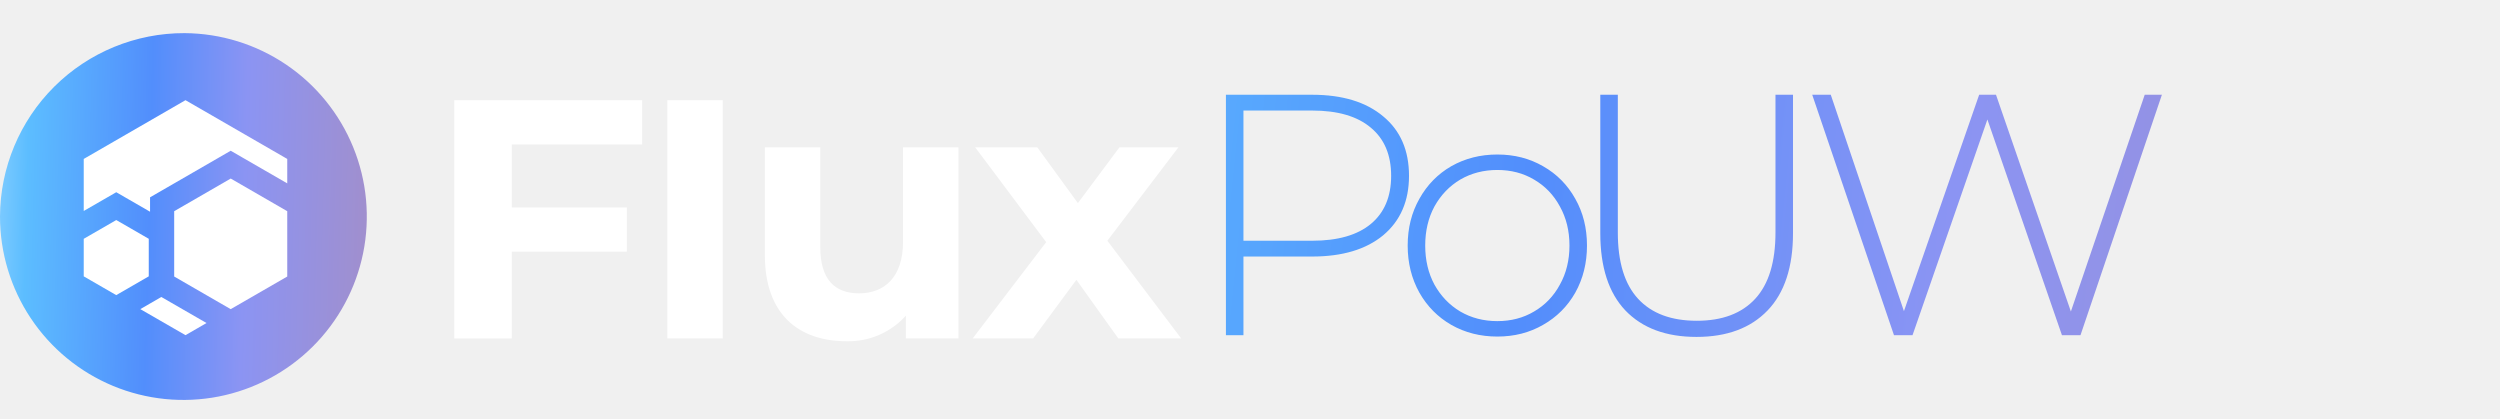
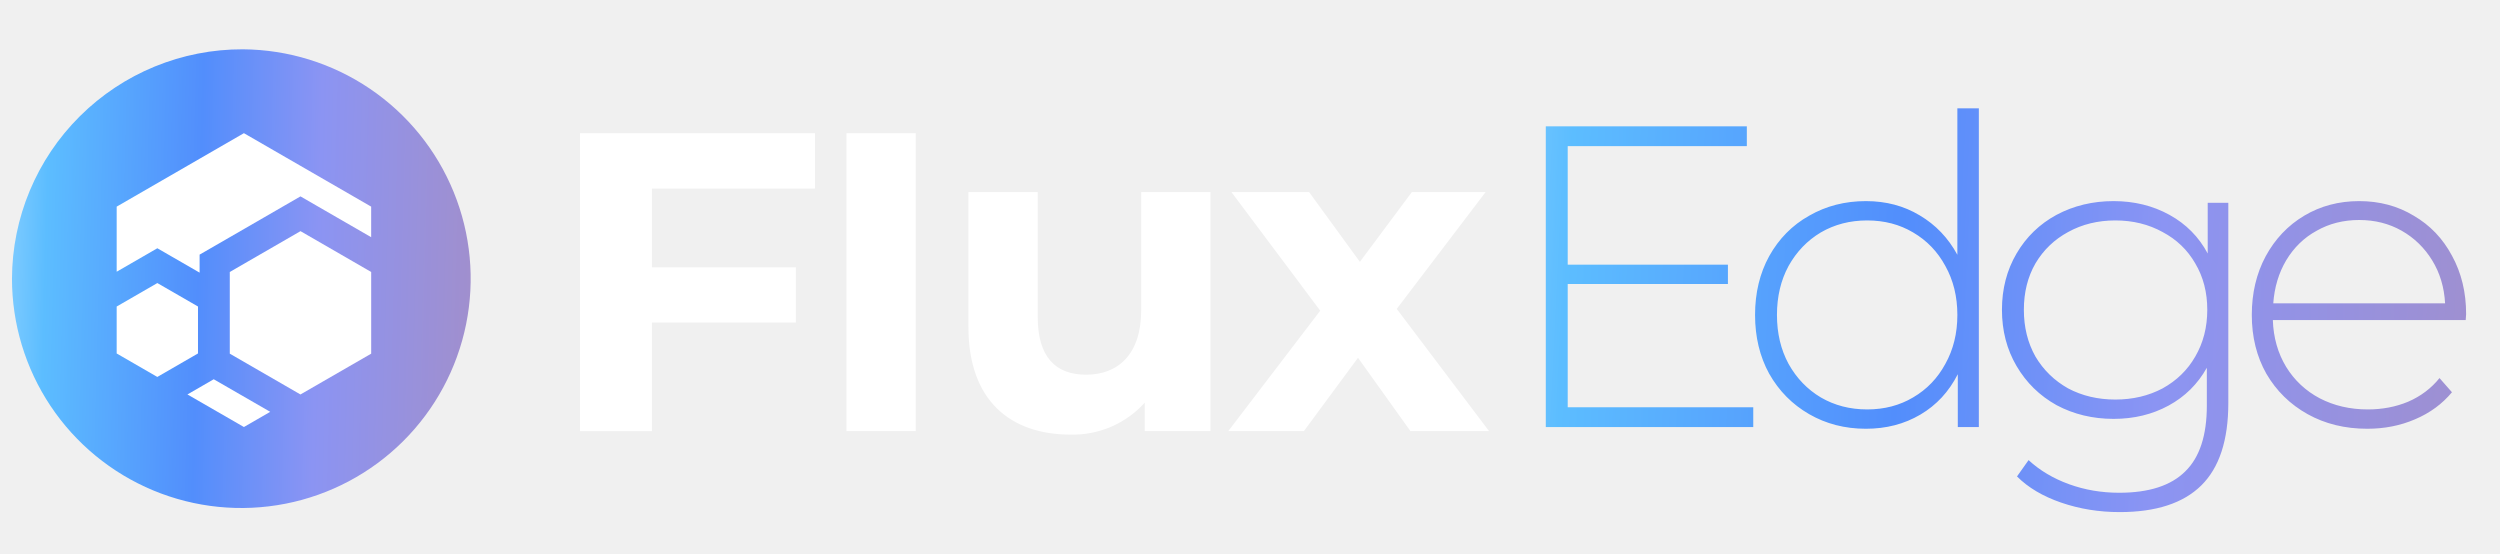
- <svg xmlns="http://www.w3.org/2000/svg" width="179" height="30" viewBox="0 0 179 30" fill="none">
-   <path d="M13.22 2.372C15.813 2.39 18.344 3.174 20.492 4.628C22.64 6.081 24.309 8.138 25.289 10.54C26.27 12.941 26.517 15.578 26.001 18.12C25.484 20.661 24.227 22.993 22.387 24.82C20.547 26.648 18.207 27.89 15.662 28.39C13.117 28.889 10.481 28.624 8.086 27.628C5.692 26.631 3.646 24.948 2.207 22.791C0.768 20.633 5.8334e-05 18.098 0 15.504C0.012 12.01 1.411 8.663 3.89 6.2C6.37 3.738 9.726 2.361 13.22 2.372Z" fill="url(#paint0_linear_356_145111)" />
-   <path d="M14.787 23.129L13.281 23.998L10.046 22.133L11.515 21.285L11.552 21.264L11.608 21.296L14.787 23.129Z" fill="white" />
-   <path d="M20.567 11.38V13.13L17.383 11.292L16.519 10.793L15.655 11.292L11.608 13.629L10.744 14.128V15.16L9.187 14.261L8.324 13.763L7.46 14.261L5.995 15.106V11.38L13.281 7.173L20.567 11.38Z" fill="white" />
-   <path d="M20.567 15.122V19.799L16.52 22.134H16.515L12.472 19.799V15.122L16.52 12.784L20.567 15.122Z" fill="white" />
-   <path d="M10.651 17.098V19.786L8.323 21.131L5.995 19.787V17.099L8.324 15.755L10.651 17.098Z" fill="white" />
-   <path d="M36.644 10.346V14.854H44.884V18.018H36.644V24.233H32.524V7.173H45.977V10.346H36.644Z" fill="white" />
-   <path d="M47.782 7.173H51.748V24.231H47.782V7.173Z" fill="white" />
-   <path d="M68.624 10.548V24.23H64.861V22.602C64.327 23.196 63.671 23.666 62.938 23.983C62.205 24.299 61.412 24.452 60.614 24.433C57.181 24.433 54.765 22.501 54.765 18.276V10.548H58.732V17.697C58.732 19.986 59.749 21.003 61.504 21.003C63.335 21.003 64.657 19.834 64.657 17.314V10.548H68.624Z" fill="white" />
-   <path d="M80.071 24.231L77.07 20.034L73.972 24.231H69.644L74.907 17.337L69.823 10.548H74.27L77.177 14.541L80.153 10.548H84.375L79.287 17.236L84.572 24.231H80.071Z" fill="white" />
-   <path d="M93.949 6.784C96.114 6.784 97.811 7.301 99.04 8.334C100.27 9.35 100.885 10.768 100.885 12.588C100.885 14.392 100.27 15.81 99.04 16.843C97.811 17.86 96.114 18.368 93.949 18.368H89.031V24H87.776V6.784H93.949ZM93.949 17.237C95.786 17.237 97.188 16.835 98.155 16.032C99.122 15.228 99.606 14.08 99.606 12.588C99.606 11.096 99.122 9.949 98.155 9.145C97.188 8.325 95.786 7.915 93.949 7.915H89.031V17.237H93.949ZM107.209 24.098C105.996 24.098 104.897 23.82 103.914 23.262C102.946 22.705 102.184 21.934 101.626 20.95C101.069 19.95 100.79 18.827 100.79 17.581C100.79 16.335 101.069 15.22 101.626 14.236C102.184 13.236 102.946 12.457 103.914 11.9C104.897 11.342 105.996 11.063 107.209 11.063C108.423 11.063 109.513 11.342 110.48 11.9C111.464 12.457 112.235 13.236 112.792 14.236C113.35 15.22 113.628 16.335 113.628 17.581C113.628 18.827 113.35 19.95 112.792 20.95C112.235 21.934 111.464 22.705 110.48 23.262C109.513 23.82 108.423 24.098 107.209 24.098ZM107.209 22.992C108.193 22.992 109.07 22.762 109.841 22.303C110.628 21.844 111.243 21.204 111.685 20.385C112.144 19.565 112.374 18.63 112.374 17.581C112.374 16.532 112.144 15.597 111.685 14.777C111.243 13.957 110.628 13.318 109.841 12.859C109.07 12.4 108.193 12.17 107.209 12.17C106.226 12.17 105.34 12.4 104.553 12.859C103.782 13.318 103.168 13.957 102.709 14.777C102.266 15.597 102.045 16.532 102.045 17.581C102.045 18.63 102.266 19.565 102.709 20.385C103.168 21.204 103.782 21.844 104.553 22.303C105.34 22.762 106.226 22.992 107.209 22.992ZM121.468 24.123C119.287 24.123 117.59 23.492 116.377 22.229C115.18 20.967 114.581 19.122 114.581 16.695V6.784H115.836V16.646C115.836 18.761 116.319 20.344 117.287 21.393C118.254 22.442 119.656 22.967 121.492 22.967C123.312 22.967 124.706 22.442 125.673 21.393C126.641 20.344 127.124 18.761 127.124 16.646V6.784H128.379V16.695C128.379 19.122 127.772 20.967 126.559 22.229C125.345 23.492 123.648 24.123 121.468 24.123ZM154.792 6.784L148.963 24H147.635L142.298 8.555L136.937 24H135.609L129.755 6.784H131.083L136.322 22.278L141.708 6.784H142.913L148.275 22.303L153.562 6.784H154.792Z" fill="url(#paint1_linear_356_145111)" />
+ <svg xmlns="http://www.w3.org/2000/svg" width="167" height="37" viewBox="0 0 167 37" fill="none">
+   <path d="M16.223 3.294C19.249 3.314 22.201 4.23 24.707 5.926C27.213 7.622 29.16 10.021 30.304 12.823C31.448 15.624 31.737 18.701 31.134 21.666C30.532 24.631 29.064 27.351 26.918 29.484C24.771 31.616 22.041 33.065 19.072 33.648C16.103 34.231 13.028 33.922 10.234 32.759C7.441 31.596 5.054 29.633 3.375 27.116C1.696 24.598 0.8 21.64 0.8 18.615C0.814 14.538 2.446 10.633 5.339 7.76C8.231 4.887 12.146 3.281 16.223 3.294Z" fill="url(#paint0_linear_1823_569769)" />
+   <path d="M18.051 27.51L16.294 28.525L12.52 26.349L14.234 25.359L14.277 25.334L14.343 25.372L18.051 27.51Z" fill="white" />
+   <path d="M24.794 13.803V15.845L21.079 13.7L20.071 13.118L19.064 13.7L14.342 16.428L13.334 17.009V18.213L11.518 17.165L10.51 16.583L9.503 17.165L7.794 18.151V13.803L16.293 8.896L24.794 13.803Z" fill="white" />
+   <path d="M24.795 18.168V23.625L20.073 26.349H20.067L15.35 23.625V18.168L20.073 15.441L24.795 18.168Z" fill="white" />
+   <path d="M13.226 20.475V23.61L10.509 25.18L7.794 23.612V20.476L10.51 18.908L13.226 20.475Z" fill="white" />
+   <path d="M43.551 12.597V17.856H53.164V21.547H43.551V28.798H38.745V8.896H54.44V12.597H43.551Z" fill="white" />
+   <path d="M56.545 8.896H61.172V28.796H56.545V8.896Z" fill="white" />
+   <path d="M80.86 12.832V28.794H76.47V26.896C75.847 27.588 75.082 28.137 74.227 28.506C73.372 28.874 72.447 29.054 71.516 29.032C67.51 29.032 64.691 26.777 64.691 21.849V12.832H69.32V21.172C69.32 23.843 70.506 25.03 72.553 25.03C74.689 25.03 76.232 23.665 76.232 20.726V12.832H80.86Z" fill="white" />
+   <path d="M94.216 28.796L90.715 23.899L87.1 28.796H82.05L88.191 20.753L82.26 12.832H87.448L90.84 17.491L94.311 12.832H99.237L93.302 20.634L99.467 28.796H94.216Z" fill="white" />
+   <path d="M117.118 27.206V28.526H103.259V8.441H116.688V9.761H104.723V17.68H115.425V18.971H104.723V27.206H117.118ZM132.187 7.236V28.526H130.781V24.997C130.188 26.164 129.356 27.063 128.284 27.694C127.213 28.326 125.999 28.641 124.64 28.641C123.244 28.641 121.981 28.316 120.853 27.666C119.724 27.015 118.835 26.116 118.184 24.968C117.553 23.821 117.238 22.51 117.238 21.038C117.238 19.564 117.553 18.254 118.184 17.107C118.835 15.94 119.724 15.041 120.853 14.409C121.981 13.759 123.244 13.434 124.64 13.434C125.979 13.434 127.175 13.749 128.227 14.381C129.298 15.012 130.14 15.892 130.752 17.02V7.236H132.187ZM124.726 27.35C125.874 27.35 126.898 27.082 127.797 26.547C128.715 26.011 129.432 25.265 129.949 24.308C130.484 23.352 130.752 22.262 130.752 21.038C130.752 19.813 130.484 18.723 129.949 17.766C129.432 16.81 128.715 16.064 127.797 15.528C126.898 14.993 125.874 14.725 124.726 14.725C123.579 14.725 122.546 14.993 121.628 15.528C120.729 16.064 120.011 16.81 119.476 17.766C118.959 18.723 118.701 19.813 118.701 21.038C118.701 22.262 118.959 23.352 119.476 24.308C120.011 25.265 120.729 26.011 121.628 26.547C122.546 27.082 123.579 27.35 124.726 27.35ZM148.852 13.549V26.92C148.852 29.406 148.249 31.243 147.044 32.429C145.839 33.615 144.022 34.208 141.592 34.208C140.215 34.208 138.914 33.997 137.69 33.576C136.466 33.156 135.481 32.572 134.735 31.826L135.509 30.736C136.255 31.424 137.155 31.96 138.207 32.343C139.259 32.725 140.378 32.916 141.564 32.916C143.553 32.916 145.026 32.438 145.982 31.482C146.939 30.544 147.417 29.081 147.417 27.092V24.567C146.805 25.657 145.954 26.499 144.863 27.092C143.773 27.685 142.549 27.981 141.191 27.981C139.794 27.981 138.522 27.675 137.375 27.063C136.246 26.432 135.356 25.561 134.706 24.452C134.056 23.343 133.73 22.09 133.73 20.693C133.73 19.297 134.056 18.044 134.706 16.934C135.356 15.825 136.246 14.964 137.375 14.352C138.522 13.74 139.794 13.434 141.191 13.434C142.568 13.434 143.811 13.74 144.921 14.352C146.03 14.964 146.882 15.825 147.475 16.934V13.549H148.852ZM141.305 26.69C142.472 26.69 143.524 26.441 144.462 25.944C145.399 25.427 146.126 24.72 146.642 23.821C147.178 22.902 147.446 21.86 147.446 20.693C147.446 19.526 147.178 18.493 146.642 17.594C146.126 16.695 145.399 15.997 144.462 15.5C143.524 14.983 142.472 14.725 141.305 14.725C140.139 14.725 139.087 14.983 138.149 15.5C137.231 15.997 136.504 16.695 135.969 17.594C135.452 18.493 135.194 19.526 135.194 20.693C135.194 21.86 135.452 22.902 135.969 23.821C136.504 24.72 137.231 25.427 138.149 25.944C139.087 26.441 140.139 26.69 141.305 26.69ZM164.709 21.382H151.826C151.864 22.549 152.16 23.591 152.715 24.509C153.27 25.408 154.016 26.107 154.953 26.604C155.91 27.101 156.981 27.35 158.167 27.35C159.142 27.35 160.041 27.178 160.864 26.834C161.706 26.47 162.404 25.944 162.959 25.255L163.791 26.202C163.14 26.986 162.318 27.589 161.323 28.01C160.347 28.431 159.286 28.641 158.138 28.641C156.646 28.641 155.317 28.316 154.15 27.666C152.983 27.015 152.065 26.116 151.395 24.968C150.745 23.821 150.42 22.51 150.42 21.038C150.42 19.584 150.726 18.283 151.338 17.135C151.969 15.968 152.83 15.06 153.92 14.409C155.011 13.759 156.235 13.434 157.593 13.434C158.951 13.434 160.166 13.759 161.237 14.409C162.327 15.041 163.178 15.93 163.791 17.078C164.422 18.226 164.737 19.526 164.737 20.98L164.709 21.382ZM157.593 14.696C156.541 14.696 155.594 14.935 154.752 15.414C153.911 15.873 153.232 16.533 152.715 17.393C152.218 18.235 151.931 19.192 151.854 20.263H163.332C163.274 19.192 162.987 18.235 162.471 17.393C161.954 16.552 161.275 15.892 160.434 15.414C159.592 14.935 158.645 14.696 157.593 14.696Z" fill="url(#paint1_linear_1823_569769)" />
  <defs>
-     <linearGradient id="paint0_linear_356_145111" x1="-5.549" y1="15.504" x2="26.238" y2="16.338" gradientUnits="userSpaceOnUse">
+     <linearGradient id="paint0_linear_1823_569769" x1="-5.674" y1="18.614" x2="31.411" y2="19.587" gradientUnits="userSpaceOnUse">
      <stop stop-color="#D2EEFF" />
      <stop offset="0.234" stop-color="#5CBDFF" />
      <stop offset="0.51" stop-color="#528EFC" />
      <stop offset="0.724" stop-color="#8B94F3" />
      <stop offset="1" stop-color="#A08FCE" />
    </linearGradient>
-     <linearGradient id="paint1_linear_356_145111" x1="36.918" y1="15" x2="177.373" y2="29.39" gradientUnits="userSpaceOnUse">
+     <linearGradient id="paint1_linear_1823_569769" x1="85.603" y1="18.526" x2="166.555" y2="22.478" gradientUnits="userSpaceOnUse">
      <stop stop-color="#D2EEFF" />
      <stop offset="0.234" stop-color="#5CBDFF" />
      <stop offset="0.51" stop-color="#528EFC" />
      <stop offset="0.724" stop-color="#8B94F3" />
      <stop offset="1" stop-color="#A08FCE" />
    </linearGradient>
  </defs>
</svg>
